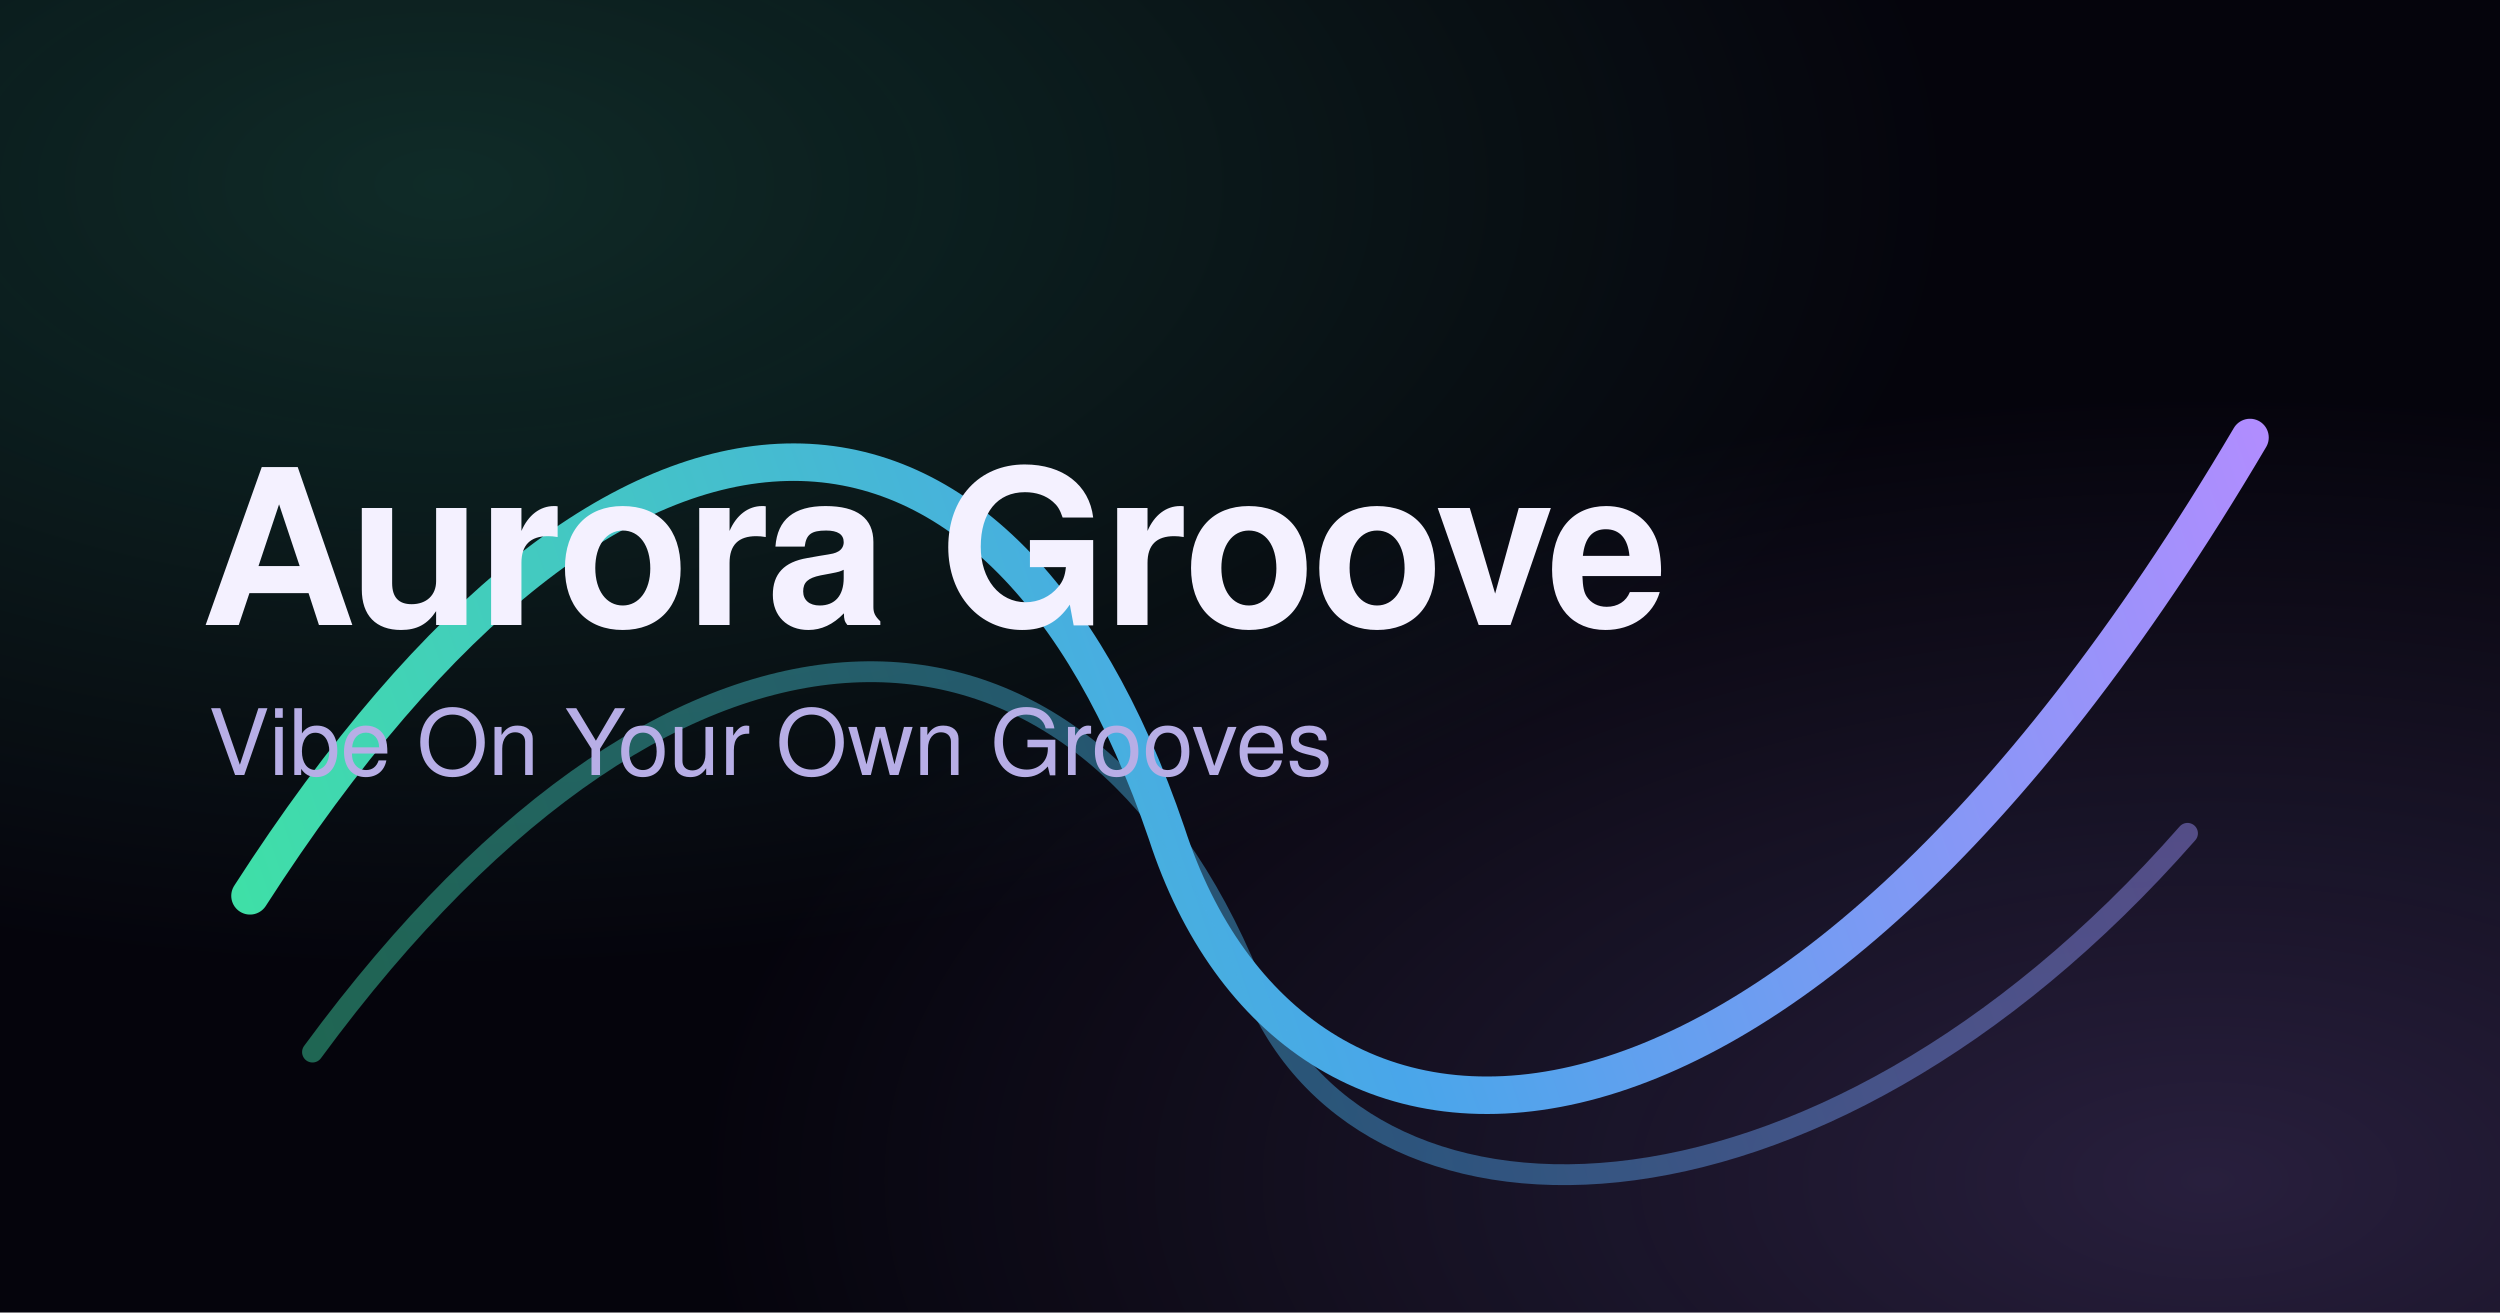
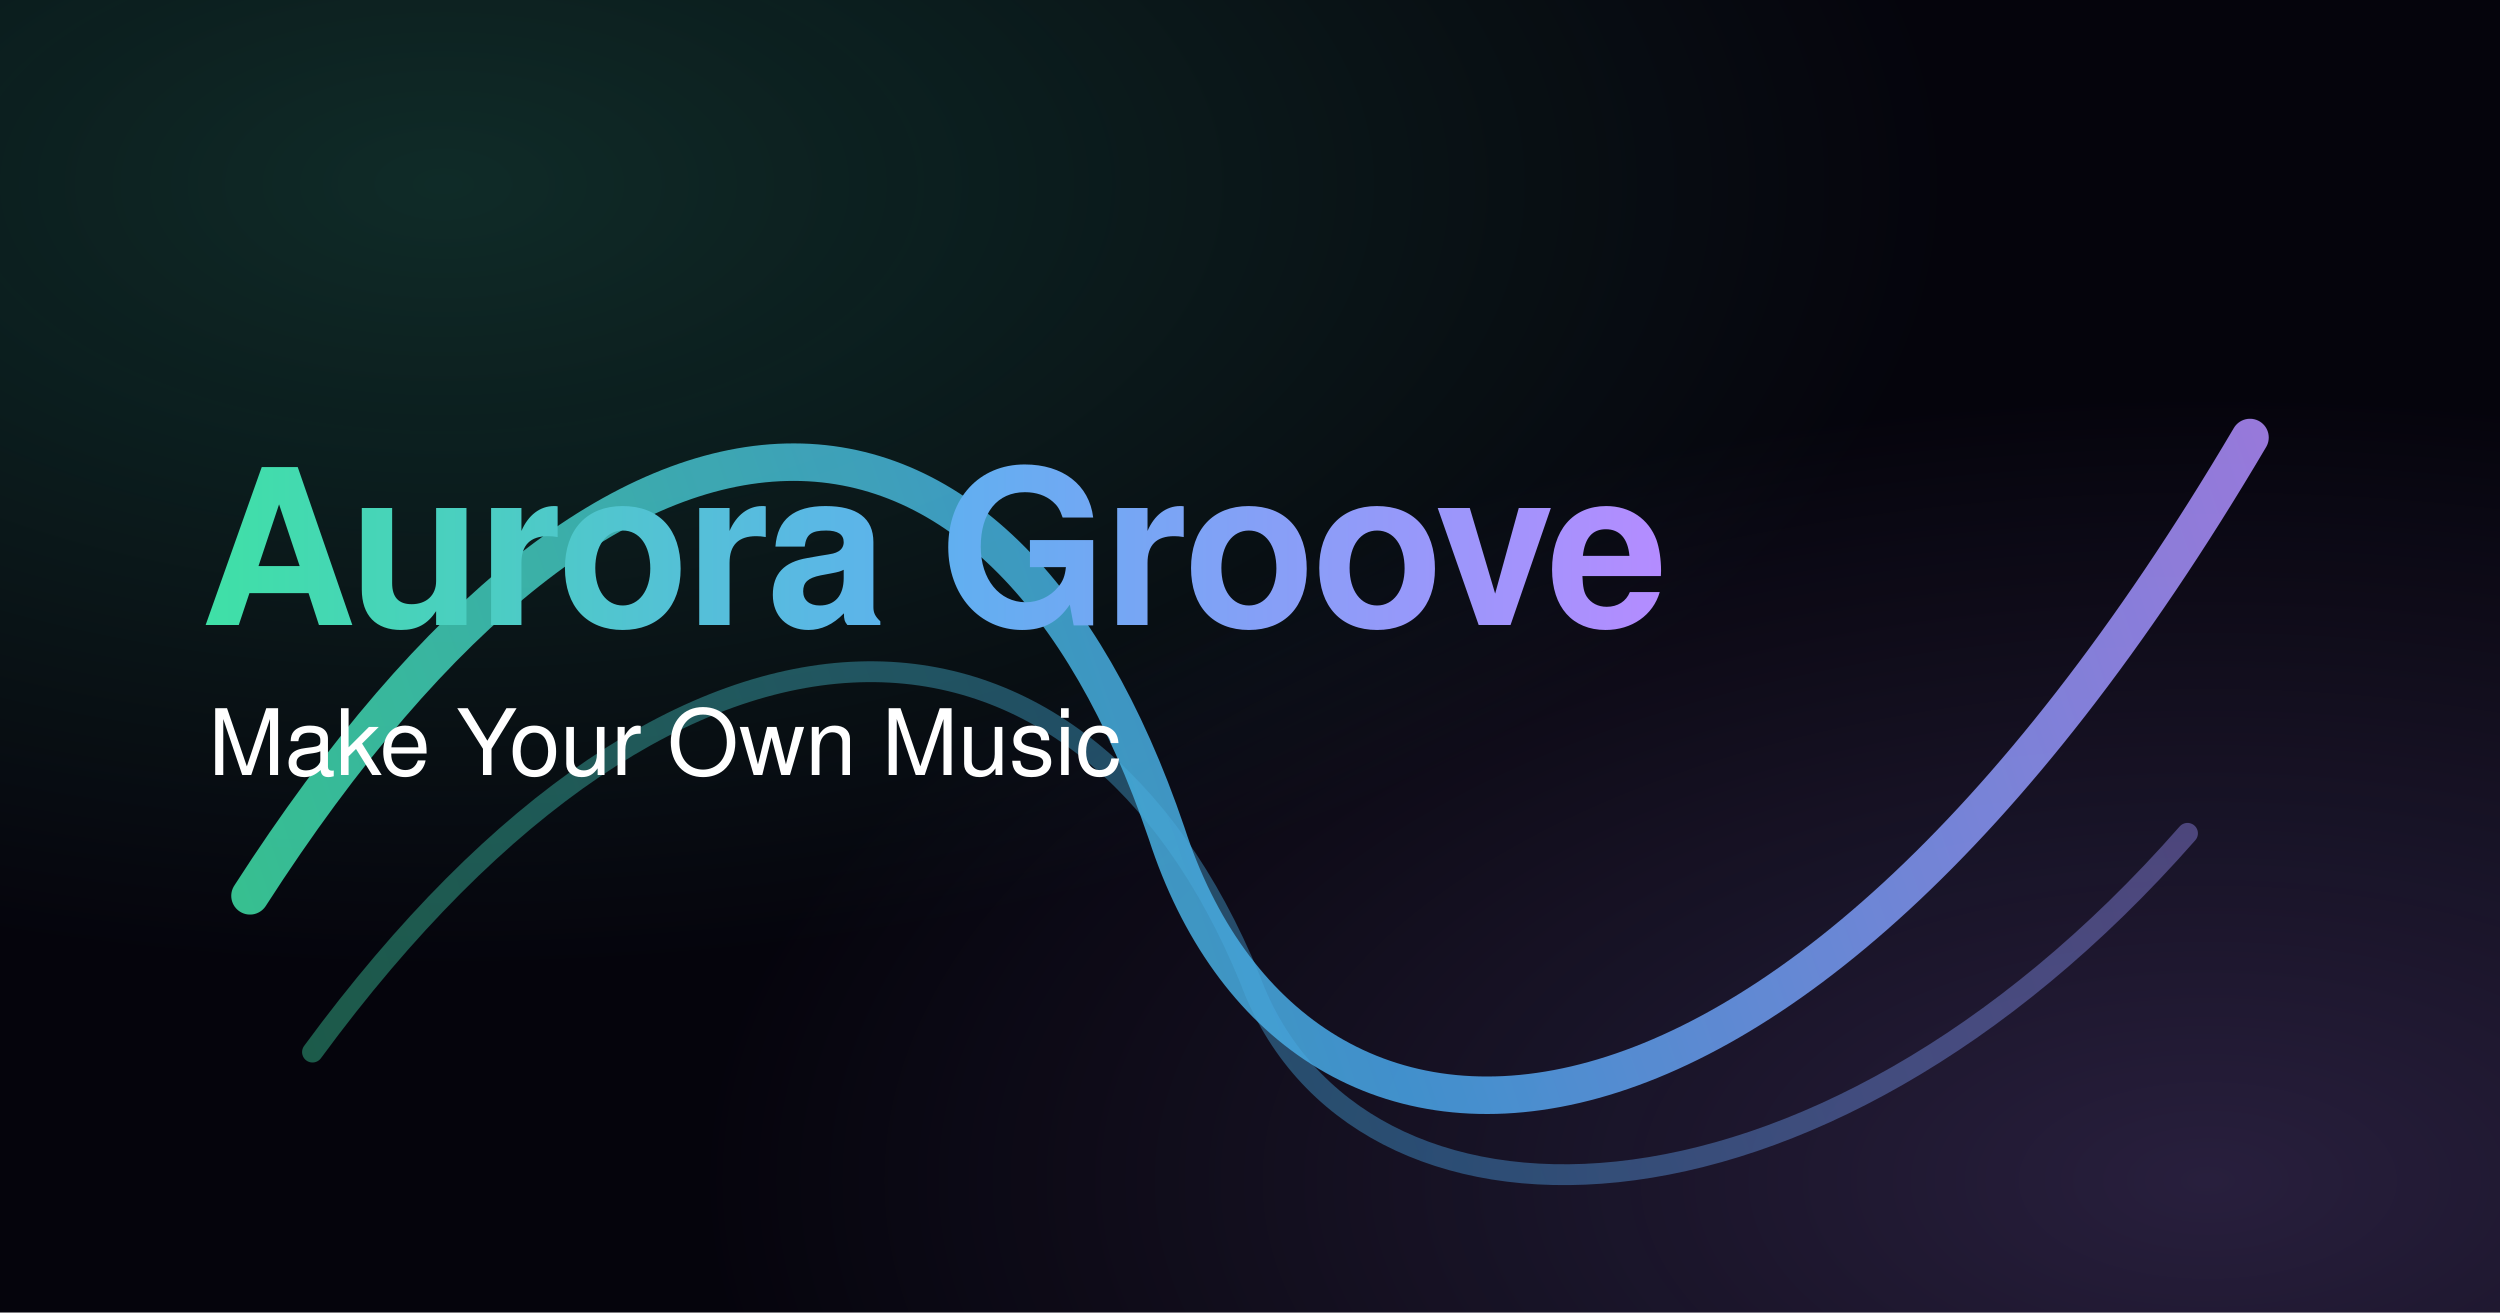
<svg xmlns="http://www.w3.org/2000/svg" width="1200" height="630" viewBox="0 0 1200 630">
  <defs>
    <linearGradient id="aurora" x1="120" y1="470" x2="1080" y2="140" gradientUnits="userSpaceOnUse">
      <stop offset="0" stop-color="#3fe0a6" />
      <stop offset=".5" stop-color="#49a6ea" />
+       <stop offset="1" stop-color="#b48cff" />
+     </linearGradient>
+     <linearGradient id="auroraText" x1="0" y1="0" x2="1" y2="0">
+       <stop offset="0" stop-color="#3fe0a6" />
+       <stop offset=".5" stop-color="#5fb0f0" />
      <stop offset="1" stop-color="#b48cff" />
    </linearGradient>
    <radialGradient id="glowA" cx="18%" cy="14%" r="60%">
      <stop offset="0" stop-color="#3fe0a6" stop-opacity=".18" />
      <stop offset="1" stop-color="#3fe0a6" stop-opacity="0" />
    </radialGradient>
    <radialGradient id="glowB" cx="88%" cy="90%" r="60%">
      <stop offset="0" stop-color="#b48cff" stop-opacity=".20" />
      <stop offset="1" stop-color="#b48cff" stop-opacity="0" />
    </radialGradient>
  </defs>
  <rect width="1200" height="630" fill="#05040c" />
  <rect width="1200" height="630" fill="url(#glowA)" />
  <rect width="1200" height="630" fill="url(#glowB)" />
-   <path d="M120 430 C 300 150, 480 165, 560 400 C 620 585, 850 600, 1080 210" fill="none" stroke="url(#aurora)" stroke-width="18" stroke-linecap="round" />
-   <path d="M150 505 C 330 260, 520 275, 600 470 C 650 605, 870 605, 1050 400" fill="none" stroke="url(#aurora)" stroke-width="10" stroke-linecap="round" opacity=".45" />
-   <text x="96" y="300" font-family="'Bricolage Grotesque', 'Segoe UI', Helvetica, Arial, sans-serif" font-size="104" font-weight="700" fill="#f4f1ff" letter-spacing="-2">Aurora Groove</text>
-   <text x="100" y="372" font-family="'Bricolage Grotesque', 'Segoe UI', Helvetica, Arial, sans-serif" font-size="44" font-weight="500" fill="#b7aee6">Vibe On Your Own Grooves</text>
+   <path d="M120 430 C 300 150, 480 165, 560 400 C 620 585, 850 600, 1080 210" fill="none" stroke="url(#aurora)" stroke-width="18" stroke-linecap="round" opacity=".85" />
+   <path d="M150 505 C 330 260, 520 275, 600 470 C 650 605, 870 605, 1050 400" fill="none" stroke="url(#aurora)" stroke-width="10" stroke-linecap="round" opacity=".4" />
+   <text x="96" y="300" font-family="'Bricolage Grotesque', 'Segoe UI', Helvetica, Arial, sans-serif" font-size="104" font-weight="700" fill="url(#auroraText)" letter-spacing="-2">Aurora Groove</text>
+   <text x="100" y="372" font-family="'Bricolage Grotesque', 'Segoe UI', Helvetica, Arial, sans-serif" font-size="44" font-weight="500" fill="#ffffff">Make Your Own Music</text>
</svg>
